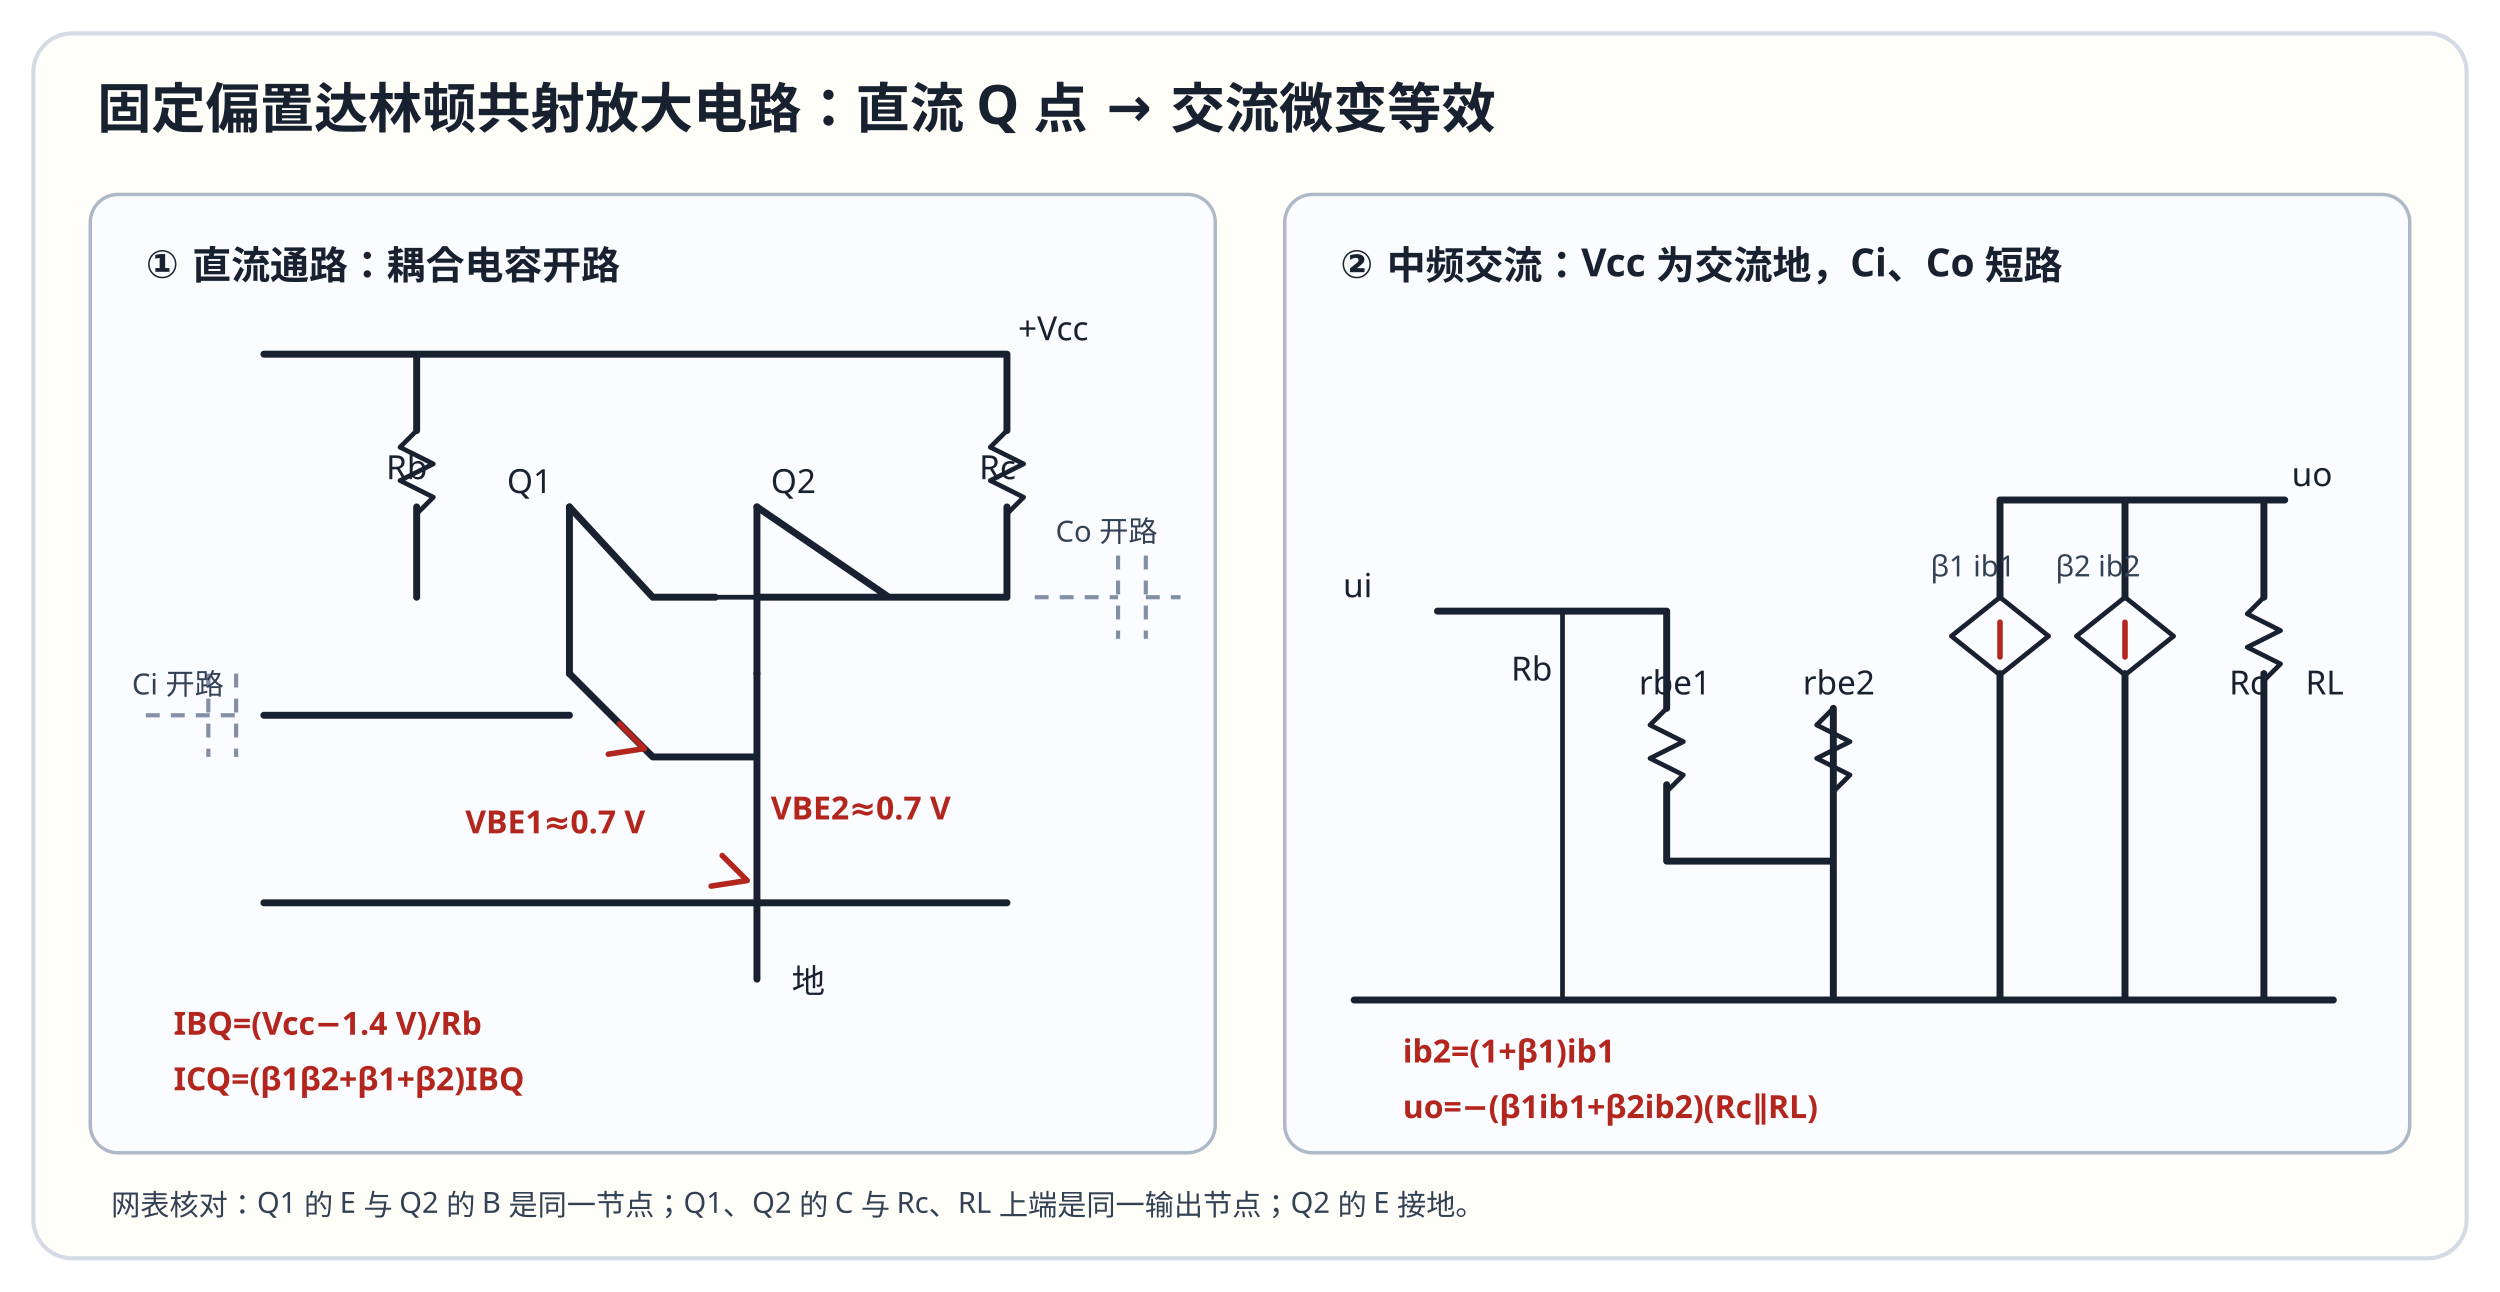
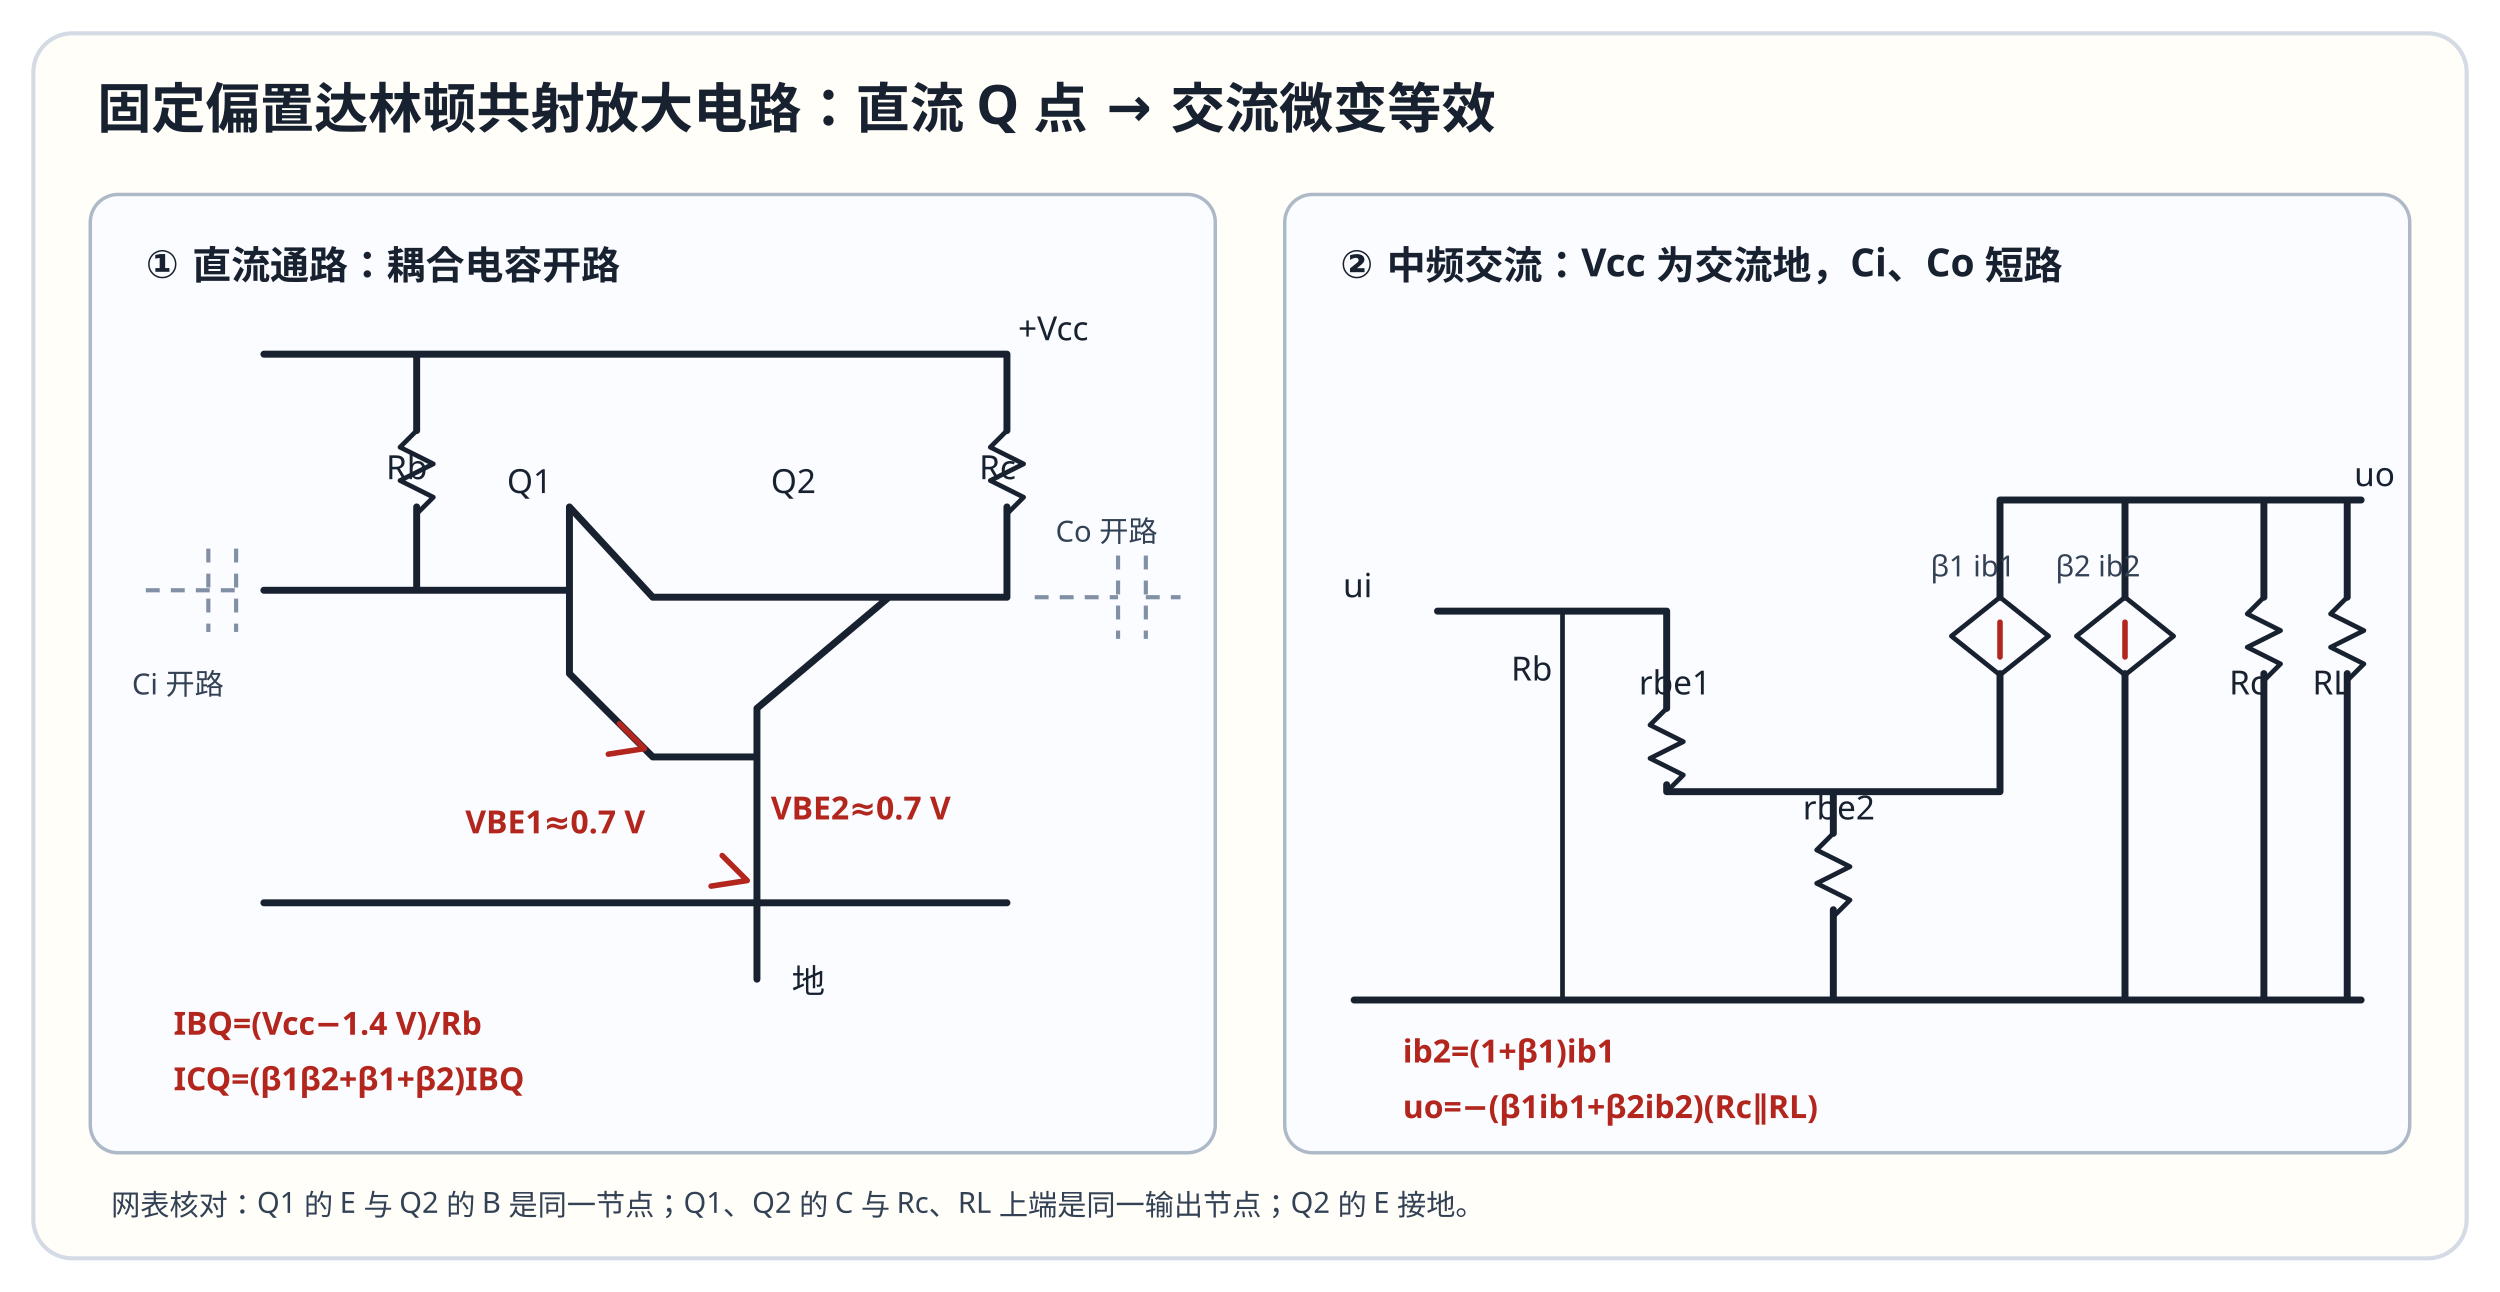
<svg xmlns="http://www.w3.org/2000/svg" width="1800" height="930" viewBox="0 0 1800 930">
  <style>
    .w{fill:none;stroke:#18212f;stroke-width:5;stroke-linecap:round;stroke-linejoin:round}.t{fill:none;stroke:#18212f;stroke-width:3.4;stroke-linecap:round;stroke-linejoin:round}.a{fill:none;stroke:#b3261e;stroke-width:4;stroke-linecap:round;stroke-linejoin:round}.g{fill:none;stroke:#8190a5;stroke-width:3;stroke-dasharray:10 8}.box{fill:#fbfcff;stroke:#aeb9c8;stroke-width:2.5;rx:20}.title{font:700 39px 'PingFang SC','Microsoft YaHei',sans-serif;fill:#18212f}.sub{font:700 28px 'PingFang SC','Microsoft YaHei',sans-serif;fill:#18212f}.lab{font:24px 'PingFang SC','Microsoft YaHei',sans-serif;fill:#18212f}.small{font:21px 'PingFang SC','Microsoft YaHei',sans-serif;fill:#334155}.red{font:700 23px 'PingFang SC','Microsoft YaHei',sans-serif;fill:#b3261e}
  </style>
  <rect x="24" y="24" width="1752" height="882" rx="28" fill="#fffef9" stroke="#d5dbe5" stroke-width="3" />
  <text x="70" y="92" class="title">固定偏置达林顿共射放大电路：直流 Q 点 → 交流微变等效</text>
  <rect x="65" y="140" width="810" height="690" class="box" />
  <text x="105" y="200" class="sub">① 直流通路：耦合电容开路</text>
-   <path class="w" d="M190 255 H725 M300 255 V310 M300 365 V430 M725 255 V310 M725 365 V430 M725 430 H545 M410 365 L470 430 H515 M545 365 L640 430 M410 485 L470 545 H545 M545 485 L545 650 M190 650 H725" />
-   <path class="w" d="M410 365 V485 M545 365 V485 M190 515 H410 M545 650 V705" />
+   <path class="w" d="M190 255 H725 M300 255 V310 M300 365 V425 H410 M725 255 V310 M725 365 V430 H470 M410 365 L470 430 M410 485 L470 545 H545 M545 510 L640 430 M545 590 V650 M190 650 H725 M410 365 V485 M545 510 V590 M190 425 H410 M545 650 V705" />
  <path class="a" d="M446 521 l18 18 -26 4 M520 616 l18 18 -26 4" />
  <path class="t" d="M300 310 l-12 12 24 12 -24 12 24 12 -12 12 M725 310 l-12 12 24 12 -24 12 24 12 -12 12" />
  <path class="t" d="M515 430 H545 M545 430 H590" />
-   <path class="g" d="M105 515 H170 M170 485 V545 M150 485 V545 M745 430 H805 M805 400 V460 M825 400 V460 M825 430 H850" />
+   <path class="g" d="M105 425 H170 M170 395 V455 M150 395 V455 M745 430 H805 M805 400 V460 M825 400 V460 M825 430 H850" />
  <text x="733" y="245" class="lab">+Vcc</text>
  <text x="278" y="345" class="lab">Rb</text>
  <text x="705" y="345" class="lab">Rc</text>
  <text x="365" y="355" class="lab">Q1</text>
  <text x="555" y="355" class="lab">Q2</text>
  <text x="95" y="500" class="small">Ci 开路</text>
  <text x="760" y="390" class="small">Co 开路</text>
  <text x="570" y="715" class="lab">地</text>
  <text x="335" y="600" class="red">VBE1≈0.7 V</text>
  <text x="555" y="590" class="red">VBE2≈0.7 V</text>
  <text x="125" y="745" class="red">IBQ=(Vcc−1.4 V)/Rb</text>
  <text x="125" y="785" class="red">ICQ=(β1β2+β1+β2)IBQ</text>
  <rect x="925" y="140" width="810" height="690" class="box" />
  <text x="965" y="200" class="sub">② 中频交流：Vcc 为交流地，Ci、Co 短路</text>
-   <path class="w" d="M975 720 H1680 M1035 440 H1125 M1125 440 H1200 M1200 440 V510 M1200 565 V620 M1200 620 H1320 M1320 620 V510 M1320 565 V720 M1440 360 H1645 M1440 360 V430 M1440 485 V720 M1530 360 V430 M1530 485 V720 M1630 360 V430 M1630 485 V720" />
-   <path class="t" d="M1125 440 V720 M1200 510 l-12 12 24 12 -24 12 24 12 -12 12 M1320 510 l-12 12 24 12 -24 12 24 12 -12 12 M1440 430 l-35 28 35 28 35 -28 Z M1530 430 l-35 28 35 28 35 -28 Z M1630 430 l-12 12 24 12 -24 12 24 12 -12 12" />
+   <path class="w" d="M975 720 H1700 M1035 440 H1200 M1200 440 V510 M1200 565 V570 H1320 M1320 570 V600 M1320 655 V720 M1440 360 H1700 M1440 360 V430 M1440 485 V570 H1320 M1530 360 V430 M1530 485 V720 M1630 360 V430 M1630 485 V720 M1690 360 V430 M1690 485 V720" />
+   <path class="t" d="M1125 440 V720 M1200 510 l-12 12 24 12 -24 12 24 12 -12 12 M1320 600 l-12 12 24 12 -24 12 24 12 -12 12 M1440 430 l-35 28 35 28 35 -28 Z M1530 430 l-35 28 35 28 35 -28 Z M1630 430 l-12 12 24 12 -24 12 24 12 -12 12 M1690 430 l-12 12 24 12 -24 12 24 12 -12 12" />
  <path class="a" d="M1440 448 v25 M1530 448 v25" />
  <text x="967" y="430" class="lab">ui</text>
  <text x="1088" y="490" class="lab">Rb</text>
  <text x="1180" y="500" class="lab">rbe1</text>
-   <text x="1298" y="500" class="lab">rbe2</text>
+   <text x="1298" y="590" class="lab">rbe2</text>
  <text x="1390" y="415" class="small">β1 ib1</text>
  <text x="1480" y="415" class="small">β2 ib2</text>
  <text x="1605" y="500" class="lab">Rc</text>
-   <text x="1660" y="500" class="lab">RL</text>
-   <text x="1650" y="350" class="lab">uo</text>
+   <text x="1665" y="500" class="lab">RL</text>
+   <text x="1695" y="350" class="lab">uo</text>
  <text x="1010" y="765" class="red">ib2=(1+β1)ib1</text>
  <text x="1010" y="805" class="red">uo=−(β1ib1+β2ib2)(Rc∥RL)</text>
  <text x="80" y="875" class="small">网表核对：Q1 的 E 与 Q2 的 B 是同一节点；Q1、Q2 的 C 与 Rc、RL 上端是同一输出节点；Q2 的 E 接地。</text>
</svg>
